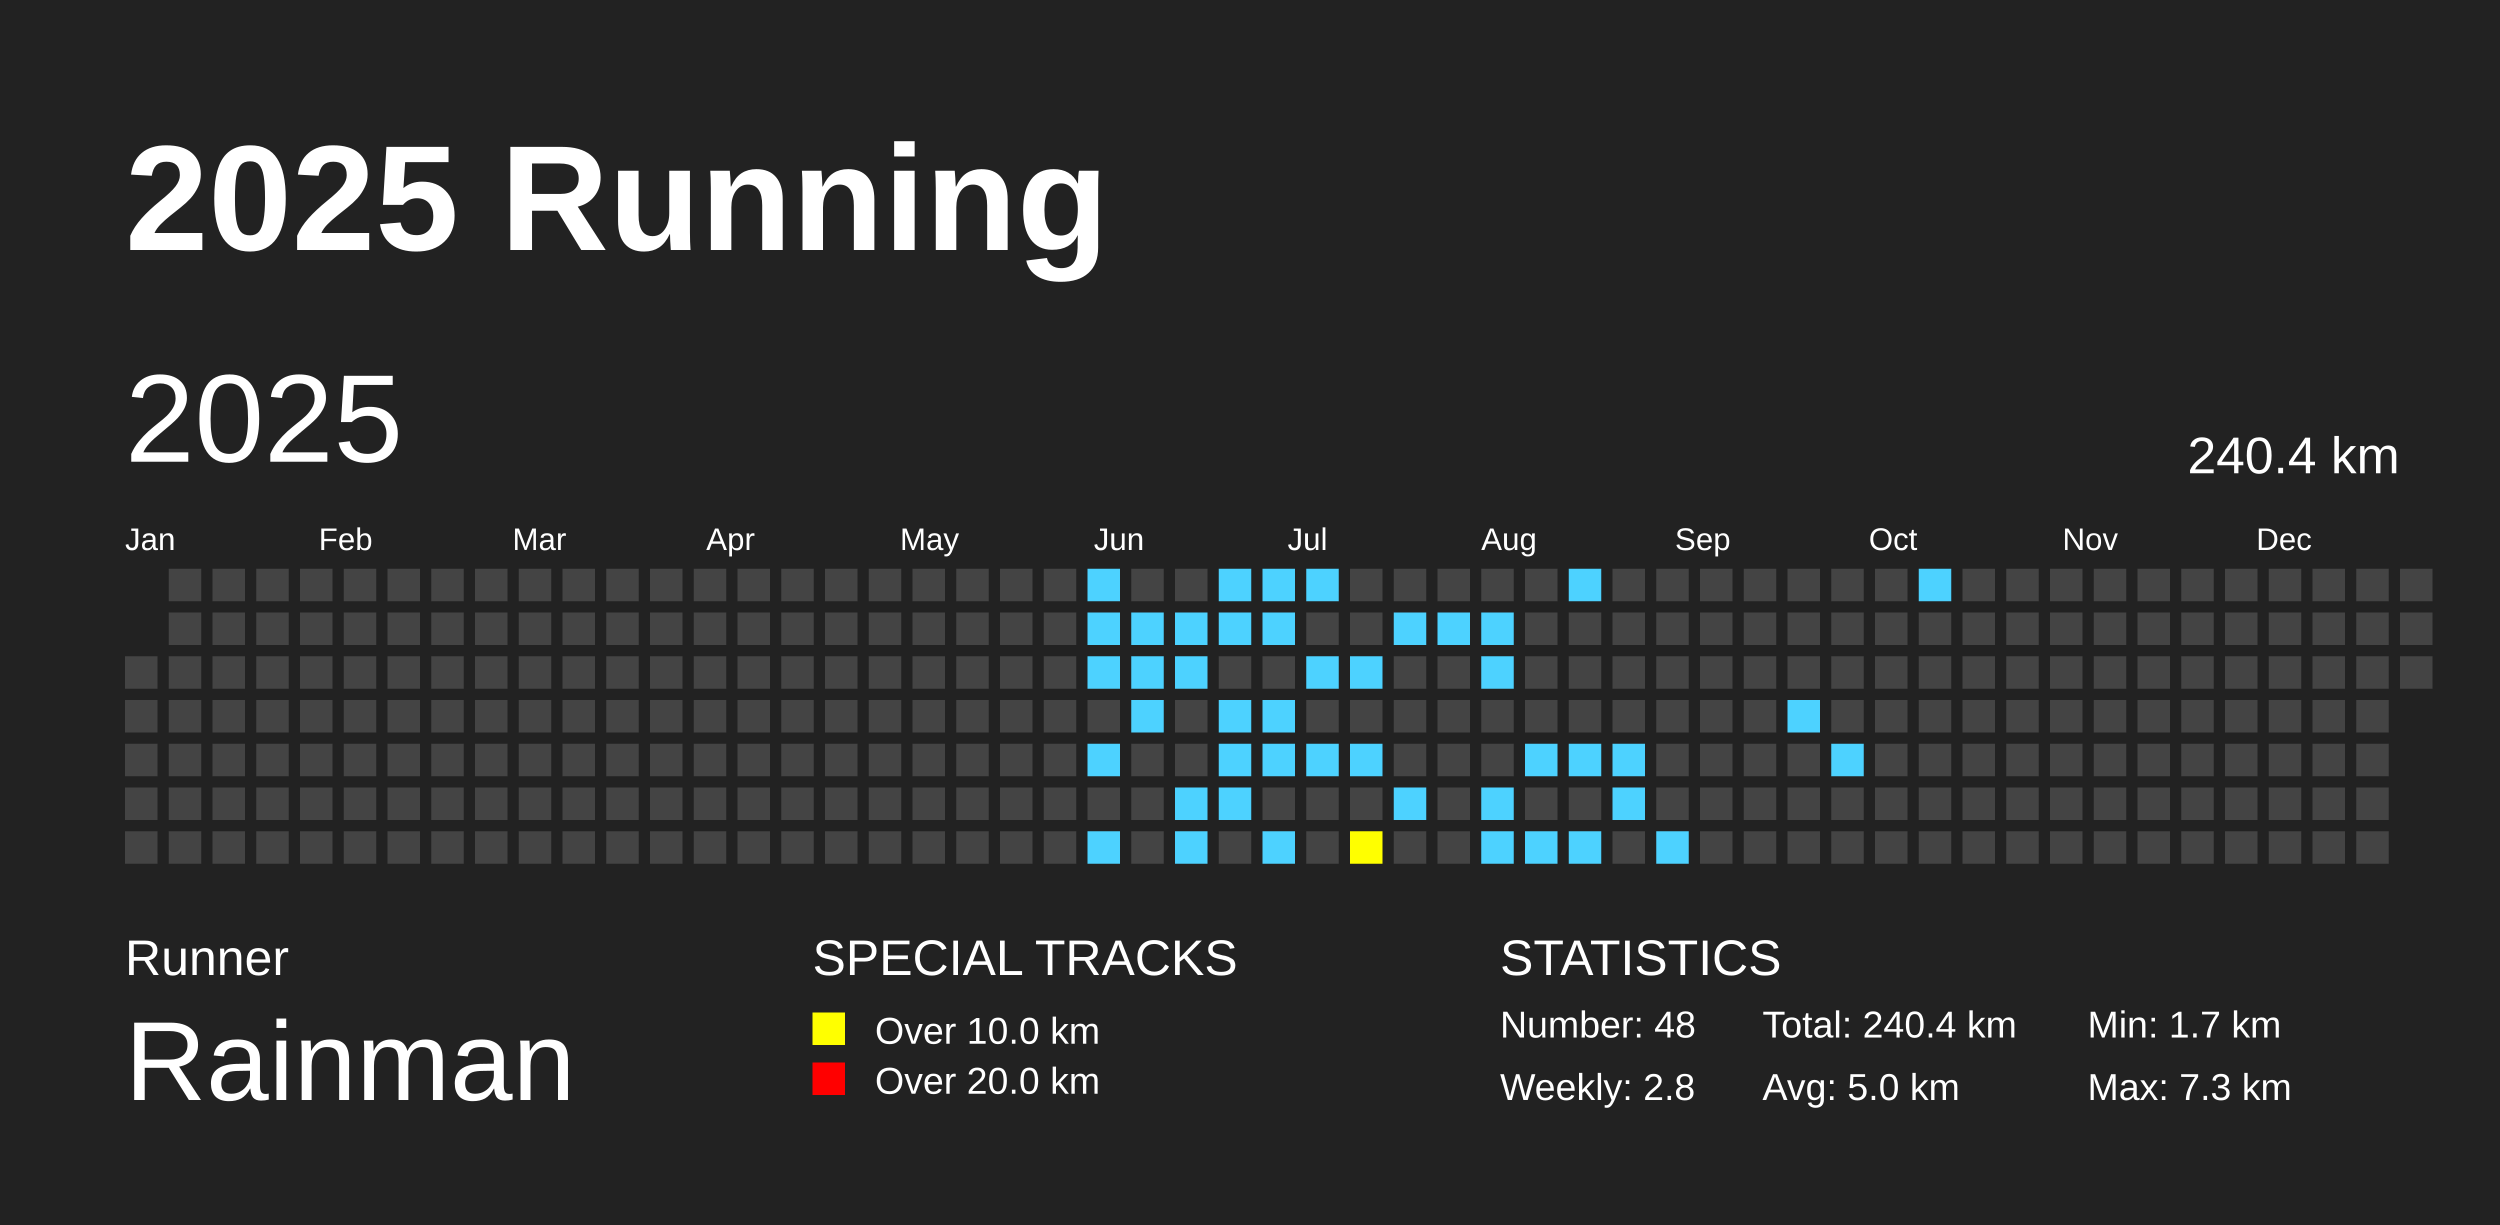
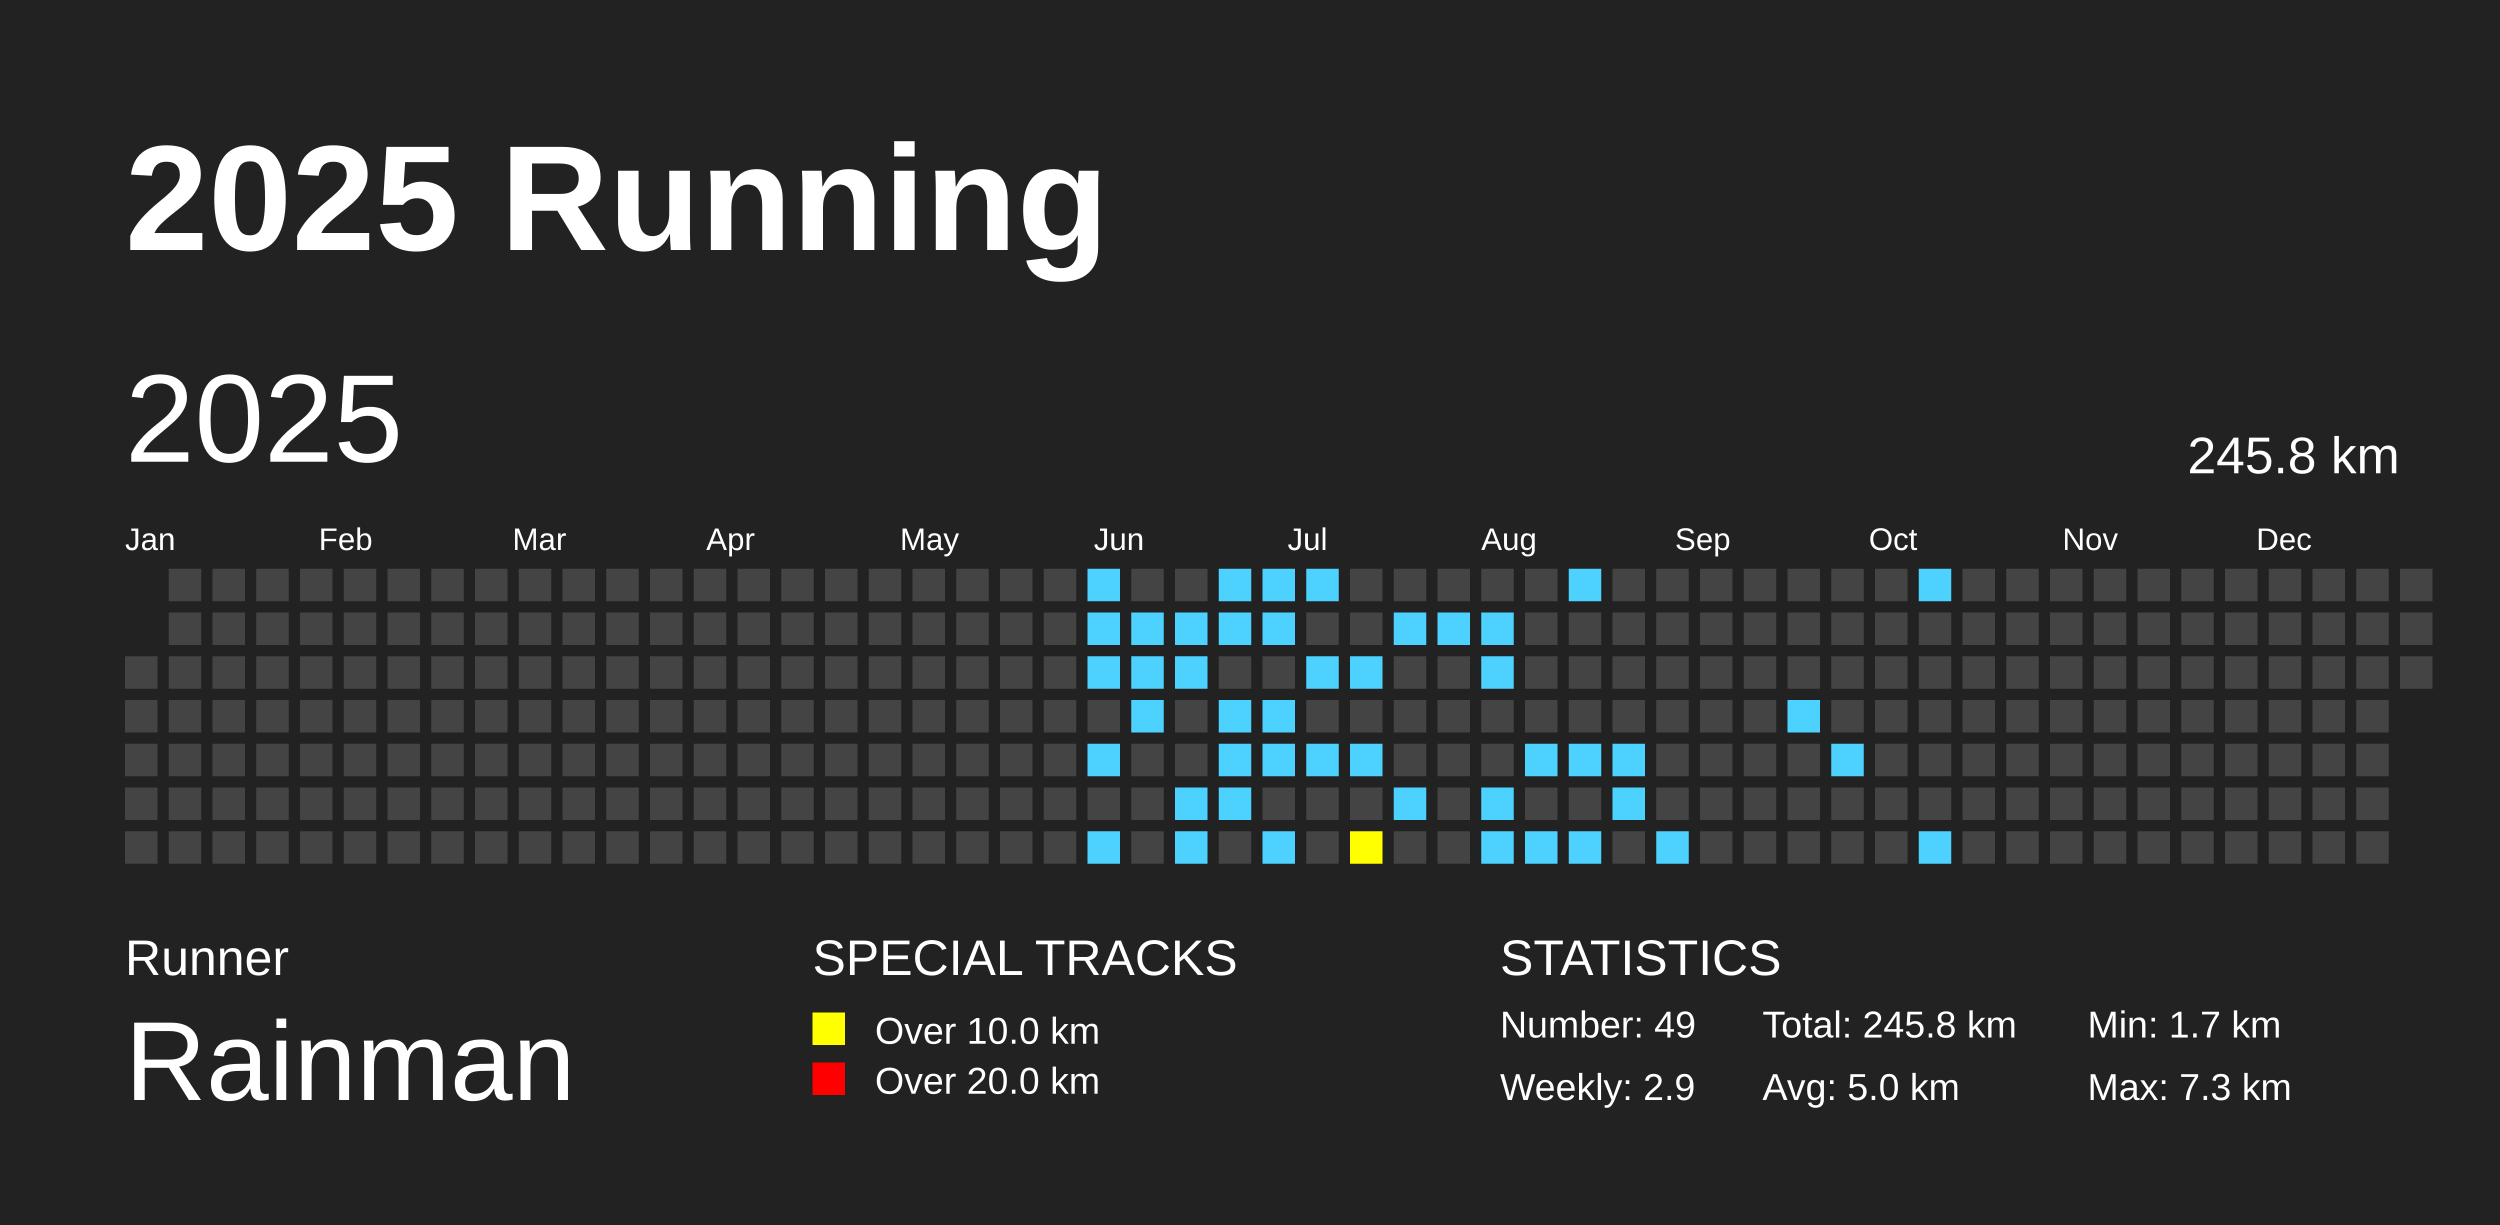
<svg xmlns="http://www.w3.org/2000/svg" baseProfile="full" height="98mm" version="1.1" viewBox="0,0,200,98" width="200mm">
  <defs />
  <rect fill="#222222" height="98" width="200" x="0" y="0" />
  <text fill="#FFFFFF" style="font-size:12px; font-family:Arial; font-weight:bold;" x="10" y="20">2025 Running</text>
  <text fill="#FFFFFF" style="font-size:4px; font-family:Arial" x="10" y="78">Runner</text>
  <text fill="#FFFFFF" style="font-size:9px; font-family:Arial" x="10" y="88">Rainman</text>
  <text fill="#FFFFFF" style="font-size:4px; font-family:Arial" x="65" y="78">SPECIAL TRACKS</text>
  <rect fill="yellow" height="2.6" width="2.6" x="65" y="81" />
  <text fill="#FFFFFF" style="font-size:3px; font-family:Arial" x="70" y="83.5">Over 10.0 km</text>
  <rect fill="red" height="2.6" width="2.6" x="65" y="85" />
  <text fill="#FFFFFF" style="font-size:3px; font-family:Arial" x="70" y="87.5">Over 20.0 km</text>
  <text fill="#FFFFFF" style="font-size:4px; font-family:Arial" x="120" y="78">STATISTICS</text>
-   <text fill="#FFFFFF" style="font-size:3px; font-family:Arial" x="120" y="83">Number: 48</text>
-   <text fill="#FFFFFF" style="font-size:3px; font-family:Arial" x="120" y="88">Weekly: 2.8</text>
-   <text fill="#FFFFFF" style="font-size:3px; font-family:Arial" x="141" y="83">Total: 240.4 km</text>
+   <text fill="#FFFFFF" style="font-size:3px; font-family:Arial" x="120" y="83">Number: 49</text>
+   <text fill="#FFFFFF" style="font-size:3px; font-family:Arial" x="120" y="88">Weekly: 2.9</text>
+   <text fill="#FFFFFF" style="font-size:3px; font-family:Arial" x="141" y="83">Total: 245.8 km</text>
  <text fill="#FFFFFF" style="font-size:3px; font-family:Arial" x="141" y="88">Avg: 5.0 km</text>
  <text fill="#FFFFFF" style="font-size:3px; font-family:Arial" x="167" y="83">Min: 1.7 km</text>
  <text fill="#FFFFFF" style="font-size:3px; font-family:Arial" x="167" y="88">Max: 7.3 km</text>
  <text dominant-baseline="hanging" fill="#FFFFFF" style="font-size:10.0px; font-family:Arial;" x="10" y="30">2025</text>
-   <text dominant-baseline="hanging" fill="#FFFFFF" style="font-size:4.125px; font-family:Arial;" x="175" y="35">240.4 km</text>
+   <text dominant-baseline="hanging" fill="#FFFFFF" style="font-size:4.125px; font-family:Arial;" x="175" y="35">245.8 km</text>
  <text fill="#FFFFFF" style="font-size:2.5px; font-family:Arial" x="10.0" y="44">Jan</text>
  <text fill="#FFFFFF" style="font-size:2.5px; font-family:Arial" x="25.5" y="44">Feb</text>
  <text fill="#FFFFFF" style="font-size:2.5px; font-family:Arial" x="41.0" y="44">Mar</text>
  <text fill="#FFFFFF" style="font-size:2.5px; font-family:Arial" x="56.5" y="44">Apr</text>
  <text fill="#FFFFFF" style="font-size:2.5px; font-family:Arial" x="72.0" y="44">May</text>
  <text fill="#FFFFFF" style="font-size:2.5px; font-family:Arial" x="87.5" y="44">Jun</text>
  <text fill="#FFFFFF" style="font-size:2.5px; font-family:Arial" x="103.0" y="44">Jul</text>
  <text fill="#FFFFFF" style="font-size:2.5px; font-family:Arial" x="118.5" y="44">Aug</text>
  <text fill="#FFFFFF" style="font-size:2.5px; font-family:Arial" x="134.0" y="44">Sep</text>
  <text fill="#FFFFFF" style="font-size:2.5px; font-family:Arial" x="149.5" y="44">Oct</text>
  <text fill="#FFFFFF" style="font-size:2.5px; font-family:Arial" x="165.0" y="44">Nov</text>
  <text fill="#FFFFFF" style="font-size:2.5px; font-family:Arial" x="180.5" y="44">Dec</text>
  <rect fill="#444444" height="2.6" width="2.6" x="10.0" y="52.5" />
  <rect fill="#444444" height="2.6" width="2.6" x="10.0" y="56.0" />
  <rect fill="#444444" height="2.6" width="2.6" x="10.0" y="59.5" />
  <rect fill="#444444" height="2.6" width="2.6" x="10.0" y="63.0" />
  <rect fill="#444444" height="2.6" width="2.6" x="10.0" y="66.5" />
  <rect fill="#444444" height="2.6" width="2.6" x="13.5" y="45.5" />
  <rect fill="#444444" height="2.6" width="2.6" x="13.5" y="49.0" />
  <rect fill="#444444" height="2.6" width="2.6" x="13.5" y="52.5" />
  <rect fill="#444444" height="2.6" width="2.6" x="13.5" y="56.0" />
  <rect fill="#444444" height="2.6" width="2.6" x="13.5" y="59.5" />
  <rect fill="#444444" height="2.6" width="2.6" x="13.5" y="63.0" />
  <rect fill="#444444" height="2.6" width="2.6" x="13.5" y="66.5" />
  <rect fill="#444444" height="2.6" width="2.6" x="17.0" y="45.5" />
  <rect fill="#444444" height="2.6" width="2.6" x="17.0" y="49.0" />
  <rect fill="#444444" height="2.6" width="2.6" x="17.0" y="52.5" />
  <rect fill="#444444" height="2.6" width="2.6" x="17.0" y="56.0" />
  <rect fill="#444444" height="2.6" width="2.6" x="17.0" y="59.5" />
  <rect fill="#444444" height="2.6" width="2.6" x="17.0" y="63.0" />
  <rect fill="#444444" height="2.6" width="2.6" x="17.0" y="66.5" />
  <rect fill="#444444" height="2.6" width="2.6" x="20.5" y="45.5" />
  <rect fill="#444444" height="2.6" width="2.6" x="20.5" y="49.0" />
  <rect fill="#444444" height="2.6" width="2.6" x="20.5" y="52.5" />
  <rect fill="#444444" height="2.6" width="2.6" x="20.5" y="56.0" />
  <rect fill="#444444" height="2.6" width="2.6" x="20.5" y="59.5" />
  <rect fill="#444444" height="2.6" width="2.6" x="20.5" y="63.0" />
  <rect fill="#444444" height="2.6" width="2.6" x="20.5" y="66.5" />
  <rect fill="#444444" height="2.6" width="2.6" x="24.0" y="45.5" />
  <rect fill="#444444" height="2.6" width="2.6" x="24.0" y="49.0" />
  <rect fill="#444444" height="2.6" width="2.6" x="24.0" y="52.5" />
  <rect fill="#444444" height="2.6" width="2.6" x="24.0" y="56.0" />
  <rect fill="#444444" height="2.6" width="2.6" x="24.0" y="59.5" />
  <rect fill="#444444" height="2.6" width="2.6" x="24.0" y="63.0" />
  <rect fill="#444444" height="2.6" width="2.6" x="24.0" y="66.5" />
  <rect fill="#444444" height="2.6" width="2.6" x="27.5" y="45.5" />
  <rect fill="#444444" height="2.6" width="2.6" x="27.5" y="49.0" />
  <rect fill="#444444" height="2.6" width="2.6" x="27.5" y="52.5" />
  <rect fill="#444444" height="2.6" width="2.6" x="27.5" y="56.0" />
  <rect fill="#444444" height="2.6" width="2.6" x="27.5" y="59.5" />
  <rect fill="#444444" height="2.6" width="2.6" x="27.5" y="63.0" />
  <rect fill="#444444" height="2.6" width="2.6" x="27.5" y="66.5" />
  <rect fill="#444444" height="2.6" width="2.6" x="31.0" y="45.5" />
  <rect fill="#444444" height="2.6" width="2.6" x="31.0" y="49.0" />
  <rect fill="#444444" height="2.6" width="2.6" x="31.0" y="52.5" />
  <rect fill="#444444" height="2.6" width="2.6" x="31.0" y="56.0" />
  <rect fill="#444444" height="2.6" width="2.6" x="31.0" y="59.5" />
  <rect fill="#444444" height="2.6" width="2.6" x="31.0" y="63.0" />
  <rect fill="#444444" height="2.6" width="2.6" x="31.0" y="66.5" />
  <rect fill="#444444" height="2.6" width="2.6" x="34.5" y="45.5" />
  <rect fill="#444444" height="2.6" width="2.6" x="34.5" y="49.0" />
  <rect fill="#444444" height="2.6" width="2.6" x="34.5" y="52.5" />
  <rect fill="#444444" height="2.6" width="2.6" x="34.5" y="56.0" />
  <rect fill="#444444" height="2.6" width="2.6" x="34.5" y="59.5" />
  <rect fill="#444444" height="2.6" width="2.6" x="34.5" y="63.0" />
  <rect fill="#444444" height="2.6" width="2.6" x="34.5" y="66.5" />
  <rect fill="#444444" height="2.6" width="2.6" x="38.0" y="45.5" />
  <rect fill="#444444" height="2.6" width="2.6" x="38.0" y="49.0" />
  <rect fill="#444444" height="2.6" width="2.6" x="38.0" y="52.5" />
  <rect fill="#444444" height="2.6" width="2.6" x="38.0" y="56.0" />
  <rect fill="#444444" height="2.6" width="2.6" x="38.0" y="59.5" />
  <rect fill="#444444" height="2.6" width="2.6" x="38.0" y="63.0" />
  <rect fill="#444444" height="2.6" width="2.6" x="38.0" y="66.5" />
  <rect fill="#444444" height="2.6" width="2.6" x="41.5" y="45.5" />
  <rect fill="#444444" height="2.6" width="2.6" x="41.5" y="49.0" />
  <rect fill="#444444" height="2.6" width="2.6" x="41.5" y="52.5" />
  <rect fill="#444444" height="2.6" width="2.6" x="41.5" y="56.0" />
  <rect fill="#444444" height="2.6" width="2.6" x="41.5" y="59.5" />
  <rect fill="#444444" height="2.6" width="2.6" x="41.5" y="63.0" />
  <rect fill="#444444" height="2.6" width="2.6" x="41.5" y="66.5" />
  <rect fill="#444444" height="2.6" width="2.6" x="45.0" y="45.5" />
  <rect fill="#444444" height="2.6" width="2.6" x="45.0" y="49.0" />
  <rect fill="#444444" height="2.6" width="2.6" x="45.0" y="52.5" />
  <rect fill="#444444" height="2.6" width="2.6" x="45.0" y="56.0" />
  <rect fill="#444444" height="2.6" width="2.6" x="45.0" y="59.5" />
  <rect fill="#444444" height="2.6" width="2.6" x="45.0" y="63.0" />
  <rect fill="#444444" height="2.6" width="2.6" x="45.0" y="66.5" />
  <rect fill="#444444" height="2.6" width="2.6" x="48.5" y="45.5" />
  <rect fill="#444444" height="2.6" width="2.6" x="48.5" y="49.0" />
  <rect fill="#444444" height="2.6" width="2.6" x="48.5" y="52.5" />
  <rect fill="#444444" height="2.6" width="2.6" x="48.5" y="56.0" />
  <rect fill="#444444" height="2.6" width="2.6" x="48.5" y="59.5" />
  <rect fill="#444444" height="2.6" width="2.6" x="48.5" y="63.0" />
  <rect fill="#444444" height="2.6" width="2.6" x="48.5" y="66.5" />
  <rect fill="#444444" height="2.6" width="2.6" x="52.0" y="45.5" />
  <rect fill="#444444" height="2.6" width="2.6" x="52.0" y="49.0" />
  <rect fill="#444444" height="2.6" width="2.6" x="52.0" y="52.5" />
  <rect fill="#444444" height="2.6" width="2.6" x="52.0" y="56.0" />
  <rect fill="#444444" height="2.6" width="2.6" x="52.0" y="59.5" />
  <rect fill="#444444" height="2.6" width="2.6" x="52.0" y="63.0" />
  <rect fill="#444444" height="2.6" width="2.6" x="52.0" y="66.5" />
  <rect fill="#444444" height="2.6" width="2.6" x="55.5" y="45.5" />
  <rect fill="#444444" height="2.6" width="2.6" x="55.5" y="49.0" />
  <rect fill="#444444" height="2.6" width="2.6" x="55.5" y="52.5" />
  <rect fill="#444444" height="2.6" width="2.6" x="55.5" y="56.0" />
  <rect fill="#444444" height="2.6" width="2.6" x="55.5" y="59.5" />
  <rect fill="#444444" height="2.6" width="2.6" x="55.5" y="63.0" />
  <rect fill="#444444" height="2.6" width="2.6" x="55.5" y="66.5" />
  <rect fill="#444444" height="2.6" width="2.6" x="59.0" y="45.5" />
  <rect fill="#444444" height="2.6" width="2.6" x="59.0" y="49.0" />
  <rect fill="#444444" height="2.6" width="2.6" x="59.0" y="52.5" />
  <rect fill="#444444" height="2.6" width="2.6" x="59.0" y="56.0" />
  <rect fill="#444444" height="2.6" width="2.6" x="59.0" y="59.5" />
  <rect fill="#444444" height="2.6" width="2.6" x="59.0" y="63.0" />
  <rect fill="#444444" height="2.6" width="2.6" x="59.0" y="66.5" />
  <rect fill="#444444" height="2.6" width="2.6" x="62.5" y="45.5" />
  <rect fill="#444444" height="2.6" width="2.6" x="62.5" y="49.0" />
  <rect fill="#444444" height="2.6" width="2.6" x="62.5" y="52.5" />
  <rect fill="#444444" height="2.6" width="2.6" x="62.5" y="56.0" />
  <rect fill="#444444" height="2.6" width="2.6" x="62.5" y="59.5" />
  <rect fill="#444444" height="2.6" width="2.6" x="62.5" y="63.0" />
  <rect fill="#444444" height="2.6" width="2.6" x="62.5" y="66.5" />
  <rect fill="#444444" height="2.6" width="2.6" x="66.0" y="45.5" />
  <rect fill="#444444" height="2.6" width="2.6" x="66.0" y="49.0" />
  <rect fill="#444444" height="2.6" width="2.6" x="66.0" y="52.5" />
  <rect fill="#444444" height="2.6" width="2.6" x="66.0" y="56.0" />
  <rect fill="#444444" height="2.6" width="2.6" x="66.0" y="59.5" />
  <rect fill="#444444" height="2.6" width="2.6" x="66.0" y="63.0" />
  <rect fill="#444444" height="2.6" width="2.6" x="66.0" y="66.5" />
  <rect fill="#444444" height="2.6" width="2.6" x="69.5" y="45.5" />
  <rect fill="#444444" height="2.6" width="2.6" x="69.5" y="49.0" />
  <rect fill="#444444" height="2.6" width="2.6" x="69.5" y="52.5" />
  <rect fill="#444444" height="2.6" width="2.6" x="69.5" y="56.0" />
  <rect fill="#444444" height="2.6" width="2.6" x="69.5" y="59.5" />
  <rect fill="#444444" height="2.6" width="2.6" x="69.5" y="63.0" />
  <rect fill="#444444" height="2.6" width="2.6" x="69.5" y="66.5" />
  <rect fill="#444444" height="2.6" width="2.6" x="73.0" y="45.5" />
  <rect fill="#444444" height="2.6" width="2.6" x="73.0" y="49.0" />
  <rect fill="#444444" height="2.6" width="2.6" x="73.0" y="52.5" />
  <rect fill="#444444" height="2.6" width="2.6" x="73.0" y="56.0" />
  <rect fill="#444444" height="2.6" width="2.6" x="73.0" y="59.5" />
  <rect fill="#444444" height="2.6" width="2.6" x="73.0" y="63.0" />
  <rect fill="#444444" height="2.6" width="2.6" x="73.0" y="66.5" />
  <rect fill="#444444" height="2.6" width="2.6" x="76.5" y="45.5" />
  <rect fill="#444444" height="2.6" width="2.6" x="76.5" y="49.0" />
  <rect fill="#444444" height="2.6" width="2.6" x="76.5" y="52.5" />
  <rect fill="#444444" height="2.6" width="2.6" x="76.5" y="56.0" />
  <rect fill="#444444" height="2.6" width="2.6" x="76.5" y="59.5" />
  <rect fill="#444444" height="2.6" width="2.6" x="76.5" y="63.0" />
  <rect fill="#444444" height="2.6" width="2.6" x="76.5" y="66.5" />
  <rect fill="#444444" height="2.6" width="2.6" x="80.0" y="45.5" />
  <rect fill="#444444" height="2.6" width="2.6" x="80.0" y="49.0" />
  <rect fill="#444444" height="2.6" width="2.6" x="80.0" y="52.5" />
  <rect fill="#444444" height="2.6" width="2.6" x="80.0" y="56.0" />
  <rect fill="#444444" height="2.6" width="2.6" x="80.0" y="59.5" />
  <rect fill="#444444" height="2.6" width="2.6" x="80.0" y="63.0" />
  <rect fill="#444444" height="2.6" width="2.6" x="80.0" y="66.5" />
  <rect fill="#444444" height="2.6" width="2.6" x="83.5" y="45.5" />
  <rect fill="#444444" height="2.6" width="2.6" x="83.5" y="49.0" />
  <rect fill="#444444" height="2.6" width="2.6" x="83.5" y="52.5" />
  <rect fill="#444444" height="2.6" width="2.6" x="83.5" y="56.0" />
  <rect fill="#444444" height="2.6" width="2.6" x="83.5" y="59.5" />
  <rect fill="#444444" height="2.6" width="2.6" x="83.5" y="63.0" />
  <rect fill="#444444" height="2.6" width="2.6" x="83.5" y="66.5" />
  <rect fill="#4DD2FF" height="2.6" width="2.6" x="87.0" y="45.5" />
  <rect fill="#4DD2FF" height="2.6" width="2.6" x="87.0" y="49.0" />
  <rect fill="#4DD2FF" height="2.6" width="2.6" x="87.0" y="52.5" />
  <rect fill="#444444" height="2.6" width="2.6" x="87.0" y="56.0" />
  <rect fill="#4DD2FF" height="2.6" width="2.6" x="87.0" y="59.5" />
  <rect fill="#444444" height="2.6" width="2.6" x="87.0" y="63.0" />
  <rect fill="#4DD2FF" height="2.6" width="2.6" x="87.0" y="66.5" />
  <rect fill="#444444" height="2.6" width="2.6" x="90.5" y="45.5" />
  <rect fill="#4DD2FF" height="2.6" width="2.6" x="90.5" y="49.0" />
  <rect fill="#4DD2FF" height="2.6" width="2.6" x="90.5" y="52.5" />
  <rect fill="#4DD2FF" height="2.6" width="2.6" x="90.5" y="56.0" />
  <rect fill="#444444" height="2.6" width="2.6" x="90.5" y="59.5" />
  <rect fill="#444444" height="2.6" width="2.6" x="90.5" y="63.0" />
  <rect fill="#444444" height="2.6" width="2.6" x="90.5" y="66.5" />
  <rect fill="#444444" height="2.6" width="2.6" x="94.0" y="45.5" />
  <rect fill="#4DD2FF" height="2.6" width="2.6" x="94.0" y="49.0" />
  <rect fill="#4DD2FF" height="2.6" width="2.6" x="94.0" y="52.5" />
  <rect fill="#444444" height="2.6" width="2.6" x="94.0" y="56.0" />
  <rect fill="#444444" height="2.6" width="2.6" x="94.0" y="59.5" />
  <rect fill="#4DD2FF" height="2.6" width="2.6" x="94.0" y="63.0" />
  <rect fill="#4DD2FF" height="2.6" width="2.6" x="94.0" y="66.5" />
  <rect fill="#4DD2FF" height="2.6" width="2.6" x="97.5" y="45.5" />
  <rect fill="#4DD2FF" height="2.6" width="2.6" x="97.5" y="49.0" />
  <rect fill="#444444" height="2.6" width="2.6" x="97.5" y="52.5" />
  <rect fill="#4DD2FF" height="2.6" width="2.6" x="97.5" y="56.0" />
  <rect fill="#4DD2FF" height="2.6" width="2.6" x="97.5" y="59.5" />
  <rect fill="#4DD2FF" height="2.6" width="2.6" x="97.5" y="63.0" />
  <rect fill="#444444" height="2.6" width="2.6" x="97.5" y="66.5" />
  <rect fill="#4DD2FF" height="2.6" width="2.6" x="101.0" y="45.5" />
  <rect fill="#4DD2FF" height="2.6" width="2.6" x="101.0" y="49.0" />
  <rect fill="#444444" height="2.6" width="2.6" x="101.0" y="52.5" />
  <rect fill="#4DD2FF" height="2.6" width="2.6" x="101.0" y="56.0" />
  <rect fill="#4DD2FF" height="2.6" width="2.6" x="101.0" y="59.5" />
  <rect fill="#444444" height="2.6" width="2.6" x="101.0" y="63.0" />
  <rect fill="#4DD2FF" height="2.6" width="2.6" x="101.0" y="66.5" />
  <rect fill="#4DD2FF" height="2.6" width="2.6" x="104.5" y="45.5" />
  <rect fill="#444444" height="2.6" width="2.6" x="104.5" y="49.0" />
  <rect fill="#4DD2FF" height="2.6" width="2.6" x="104.5" y="52.5" />
  <rect fill="#444444" height="2.6" width="2.6" x="104.5" y="56.0" />
  <rect fill="#4DD2FF" height="2.6" width="2.6" x="104.5" y="59.5" />
  <rect fill="#444444" height="2.6" width="2.6" x="104.5" y="63.0" />
  <rect fill="#444444" height="2.6" width="2.6" x="104.5" y="66.5" />
  <rect fill="#444444" height="2.6" width="2.6" x="108.0" y="45.5" />
  <rect fill="#444444" height="2.6" width="2.6" x="108.0" y="49.0" />
  <rect fill="#4DD2FF" height="2.6" width="2.6" x="108.0" y="52.5" />
  <rect fill="#444444" height="2.6" width="2.6" x="108.0" y="56.0" />
  <rect fill="#4DD2FF" height="2.6" width="2.6" x="108.0" y="59.5" />
  <rect fill="#444444" height="2.6" width="2.6" x="108.0" y="63.0" />
  <rect fill="yellow" height="2.6" width="2.6" x="108.0" y="66.5" />
  <rect fill="#444444" height="2.6" width="2.6" x="111.5" y="45.5" />
  <rect fill="#4DD2FF" height="2.6" width="2.6" x="111.5" y="49.0" />
  <rect fill="#444444" height="2.6" width="2.6" x="111.5" y="52.5" />
  <rect fill="#444444" height="2.6" width="2.6" x="111.5" y="56.0" />
  <rect fill="#444444" height="2.6" width="2.6" x="111.5" y="59.5" />
  <rect fill="#4DD2FF" height="2.6" width="2.6" x="111.5" y="63.0" />
  <rect fill="#444444" height="2.6" width="2.6" x="111.5" y="66.5" />
  <rect fill="#444444" height="2.6" width="2.6" x="115.0" y="45.5" />
  <rect fill="#4DD2FF" height="2.6" width="2.6" x="115.0" y="49.0" />
  <rect fill="#444444" height="2.6" width="2.6" x="115.0" y="52.5" />
  <rect fill="#444444" height="2.6" width="2.6" x="115.0" y="56.0" />
  <rect fill="#444444" height="2.6" width="2.6" x="115.0" y="59.5" />
  <rect fill="#444444" height="2.6" width="2.6" x="115.0" y="63.0" />
  <rect fill="#444444" height="2.6" width="2.6" x="115.0" y="66.5" />
  <rect fill="#444444" height="2.6" width="2.6" x="118.5" y="45.5" />
  <rect fill="#4DD2FF" height="2.6" width="2.6" x="118.5" y="49.0" />
  <rect fill="#4DD2FF" height="2.6" width="2.6" x="118.5" y="52.5" />
  <rect fill="#444444" height="2.6" width="2.6" x="118.5" y="56.0" />
  <rect fill="#444444" height="2.6" width="2.6" x="118.5" y="59.5" />
  <rect fill="#4DD2FF" height="2.6" width="2.6" x="118.5" y="63.0" />
  <rect fill="#4DD2FF" height="2.6" width="2.6" x="118.5" y="66.5" />
  <rect fill="#444444" height="2.6" width="2.6" x="122.0" y="45.5" />
  <rect fill="#444444" height="2.6" width="2.6" x="122.0" y="49.0" />
  <rect fill="#444444" height="2.6" width="2.6" x="122.0" y="52.5" />
  <rect fill="#444444" height="2.6" width="2.6" x="122.0" y="56.0" />
  <rect fill="#4DD2FF" height="2.6" width="2.6" x="122.0" y="59.5" />
  <rect fill="#444444" height="2.6" width="2.6" x="122.0" y="63.0" />
  <rect fill="#4DD2FF" height="2.6" width="2.6" x="122.0" y="66.5" />
  <rect fill="#4DD2FF" height="2.6" width="2.6" x="125.5" y="45.5" />
  <rect fill="#444444" height="2.6" width="2.6" x="125.5" y="49.0" />
  <rect fill="#444444" height="2.6" width="2.6" x="125.5" y="52.5" />
  <rect fill="#444444" height="2.6" width="2.6" x="125.5" y="56.0" />
  <rect fill="#4DD2FF" height="2.6" width="2.6" x="125.5" y="59.5" />
  <rect fill="#444444" height="2.6" width="2.6" x="125.5" y="63.0" />
  <rect fill="#4DD2FF" height="2.6" width="2.6" x="125.5" y="66.5" />
  <rect fill="#444444" height="2.6" width="2.6" x="129.0" y="45.5" />
  <rect fill="#444444" height="2.6" width="2.6" x="129.0" y="49.0" />
  <rect fill="#444444" height="2.6" width="2.6" x="129.0" y="52.5" />
  <rect fill="#444444" height="2.6" width="2.6" x="129.0" y="56.0" />
  <rect fill="#4DD2FF" height="2.6" width="2.6" x="129.0" y="59.5" />
  <rect fill="#4DD2FF" height="2.6" width="2.6" x="129.0" y="63.0" />
  <rect fill="#444444" height="2.6" width="2.6" x="129.0" y="66.5" />
  <rect fill="#444444" height="2.6" width="2.6" x="132.5" y="45.5" />
  <rect fill="#444444" height="2.6" width="2.6" x="132.5" y="49.0" />
  <rect fill="#444444" height="2.6" width="2.6" x="132.5" y="52.5" />
  <rect fill="#444444" height="2.6" width="2.6" x="132.5" y="56.0" />
  <rect fill="#444444" height="2.6" width="2.6" x="132.5" y="59.5" />
  <rect fill="#444444" height="2.6" width="2.6" x="132.5" y="63.0" />
  <rect fill="#4DD2FF" height="2.6" width="2.6" x="132.5" y="66.5" />
  <rect fill="#444444" height="2.6" width="2.6" x="136.0" y="45.5" />
  <rect fill="#444444" height="2.6" width="2.6" x="136.0" y="49.0" />
  <rect fill="#444444" height="2.6" width="2.6" x="136.0" y="52.5" />
  <rect fill="#444444" height="2.6" width="2.6" x="136.0" y="56.0" />
  <rect fill="#444444" height="2.6" width="2.6" x="136.0" y="59.5" />
  <rect fill="#444444" height="2.6" width="2.6" x="136.0" y="63.0" />
  <rect fill="#444444" height="2.6" width="2.6" x="136.0" y="66.5" />
  <rect fill="#444444" height="2.6" width="2.6" x="139.5" y="45.5" />
  <rect fill="#444444" height="2.6" width="2.6" x="139.5" y="49.0" />
  <rect fill="#444444" height="2.6" width="2.6" x="139.5" y="52.5" />
  <rect fill="#444444" height="2.6" width="2.6" x="139.5" y="56.0" />
  <rect fill="#444444" height="2.6" width="2.6" x="139.5" y="59.5" />
  <rect fill="#444444" height="2.6" width="2.6" x="139.5" y="63.0" />
  <rect fill="#444444" height="2.6" width="2.6" x="139.5" y="66.5" />
  <rect fill="#444444" height="2.6" width="2.6" x="143.0" y="45.5" />
  <rect fill="#444444" height="2.6" width="2.6" x="143.0" y="49.0" />
  <rect fill="#444444" height="2.6" width="2.6" x="143.0" y="52.5" />
  <rect fill="#4DD2FF" height="2.6" width="2.6" x="143.0" y="56.0" />
  <rect fill="#444444" height="2.6" width="2.6" x="143.0" y="59.5" />
  <rect fill="#444444" height="2.6" width="2.6" x="143.0" y="63.0" />
  <rect fill="#444444" height="2.6" width="2.6" x="143.0" y="66.5" />
  <rect fill="#444444" height="2.6" width="2.6" x="146.5" y="45.5" />
  <rect fill="#444444" height="2.6" width="2.6" x="146.5" y="49.0" />
  <rect fill="#444444" height="2.6" width="2.6" x="146.5" y="52.5" />
  <rect fill="#444444" height="2.6" width="2.6" x="146.5" y="56.0" />
  <rect fill="#4DD2FF" height="2.6" width="2.6" x="146.5" y="59.5" />
  <rect fill="#444444" height="2.6" width="2.6" x="146.5" y="63.0" />
  <rect fill="#444444" height="2.6" width="2.6" x="146.5" y="66.5" />
  <rect fill="#444444" height="2.6" width="2.6" x="150.0" y="45.5" />
  <rect fill="#444444" height="2.6" width="2.6" x="150.0" y="49.0" />
  <rect fill="#444444" height="2.6" width="2.6" x="150.0" y="52.5" />
  <rect fill="#444444" height="2.6" width="2.6" x="150.0" y="56.0" />
  <rect fill="#444444" height="2.6" width="2.6" x="150.0" y="59.5" />
  <rect fill="#444444" height="2.6" width="2.6" x="150.0" y="63.0" />
  <rect fill="#444444" height="2.6" width="2.6" x="150.0" y="66.5" />
  <rect fill="#4DD2FF" height="2.6" width="2.6" x="153.5" y="45.5" />
  <rect fill="#444444" height="2.6" width="2.6" x="153.5" y="49.0" />
  <rect fill="#444444" height="2.6" width="2.6" x="153.5" y="52.5" />
  <rect fill="#444444" height="2.6" width="2.6" x="153.5" y="56.0" />
  <rect fill="#444444" height="2.6" width="2.6" x="153.5" y="59.5" />
  <rect fill="#444444" height="2.6" width="2.6" x="153.5" y="63.0" />
-   <rect fill="#444444" height="2.6" width="2.6" x="153.5" y="66.5" />
+   <rect fill="#4DD2FF" height="2.6" width="2.6" x="153.5" y="66.5" />
  <rect fill="#444444" height="2.6" width="2.6" x="157.0" y="45.5" />
  <rect fill="#444444" height="2.6" width="2.6" x="157.0" y="49.0" />
  <rect fill="#444444" height="2.6" width="2.6" x="157.0" y="52.5" />
  <rect fill="#444444" height="2.6" width="2.6" x="157.0" y="56.0" />
  <rect fill="#444444" height="2.6" width="2.6" x="157.0" y="59.5" />
  <rect fill="#444444" height="2.6" width="2.6" x="157.0" y="63.0" />
  <rect fill="#444444" height="2.6" width="2.6" x="157.0" y="66.5" />
  <rect fill="#444444" height="2.6" width="2.6" x="160.5" y="45.5" />
  <rect fill="#444444" height="2.6" width="2.6" x="160.5" y="49.0" />
  <rect fill="#444444" height="2.6" width="2.6" x="160.5" y="52.5" />
  <rect fill="#444444" height="2.6" width="2.6" x="160.5" y="56.0" />
  <rect fill="#444444" height="2.6" width="2.6" x="160.5" y="59.5" />
  <rect fill="#444444" height="2.6" width="2.6" x="160.5" y="63.0" />
  <rect fill="#444444" height="2.6" width="2.6" x="160.5" y="66.5" />
  <rect fill="#444444" height="2.6" width="2.6" x="164.0" y="45.5" />
  <rect fill="#444444" height="2.6" width="2.6" x="164.0" y="49.0" />
  <rect fill="#444444" height="2.6" width="2.6" x="164.0" y="52.5" />
  <rect fill="#444444" height="2.6" width="2.6" x="164.0" y="56.0" />
  <rect fill="#444444" height="2.6" width="2.6" x="164.0" y="59.5" />
  <rect fill="#444444" height="2.6" width="2.6" x="164.0" y="63.0" />
  <rect fill="#444444" height="2.6" width="2.6" x="164.0" y="66.5" />
  <rect fill="#444444" height="2.6" width="2.6" x="167.5" y="45.5" />
  <rect fill="#444444" height="2.6" width="2.6" x="167.5" y="49.0" />
  <rect fill="#444444" height="2.6" width="2.6" x="167.5" y="52.5" />
  <rect fill="#444444" height="2.6" width="2.6" x="167.5" y="56.0" />
  <rect fill="#444444" height="2.6" width="2.6" x="167.5" y="59.5" />
  <rect fill="#444444" height="2.6" width="2.6" x="167.5" y="63.0" />
  <rect fill="#444444" height="2.6" width="2.6" x="167.5" y="66.5" />
  <rect fill="#444444" height="2.6" width="2.6" x="171.0" y="45.5" />
  <rect fill="#444444" height="2.6" width="2.6" x="171.0" y="49.0" />
  <rect fill="#444444" height="2.6" width="2.6" x="171.0" y="52.5" />
  <rect fill="#444444" height="2.6" width="2.6" x="171.0" y="56.0" />
  <rect fill="#444444" height="2.6" width="2.6" x="171.0" y="59.5" />
  <rect fill="#444444" height="2.6" width="2.6" x="171.0" y="63.0" />
  <rect fill="#444444" height="2.6" width="2.6" x="171.0" y="66.5" />
  <rect fill="#444444" height="2.6" width="2.6" x="174.5" y="45.5" />
  <rect fill="#444444" height="2.6" width="2.6" x="174.5" y="49.0" />
  <rect fill="#444444" height="2.6" width="2.6" x="174.5" y="52.5" />
  <rect fill="#444444" height="2.6" width="2.6" x="174.5" y="56.0" />
  <rect fill="#444444" height="2.6" width="2.6" x="174.5" y="59.5" />
  <rect fill="#444444" height="2.6" width="2.6" x="174.5" y="63.0" />
  <rect fill="#444444" height="2.6" width="2.6" x="174.5" y="66.5" />
  <rect fill="#444444" height="2.6" width="2.6" x="178.0" y="45.5" />
  <rect fill="#444444" height="2.6" width="2.6" x="178.0" y="49.0" />
  <rect fill="#444444" height="2.6" width="2.6" x="178.0" y="52.5" />
  <rect fill="#444444" height="2.6" width="2.6" x="178.0" y="56.0" />
  <rect fill="#444444" height="2.6" width="2.6" x="178.0" y="59.5" />
  <rect fill="#444444" height="2.6" width="2.6" x="178.0" y="63.0" />
  <rect fill="#444444" height="2.6" width="2.6" x="178.0" y="66.5" />
  <rect fill="#444444" height="2.6" width="2.6" x="181.5" y="45.5" />
  <rect fill="#444444" height="2.6" width="2.6" x="181.5" y="49.0" />
  <rect fill="#444444" height="2.6" width="2.6" x="181.5" y="52.5" />
  <rect fill="#444444" height="2.6" width="2.6" x="181.5" y="56.0" />
  <rect fill="#444444" height="2.6" width="2.6" x="181.5" y="59.5" />
  <rect fill="#444444" height="2.6" width="2.6" x="181.5" y="63.0" />
  <rect fill="#444444" height="2.6" width="2.6" x="181.5" y="66.5" />
  <rect fill="#444444" height="2.6" width="2.6" x="185.0" y="45.5" />
  <rect fill="#444444" height="2.6" width="2.6" x="185.0" y="49.0" />
  <rect fill="#444444" height="2.6" width="2.6" x="185.0" y="52.5" />
  <rect fill="#444444" height="2.6" width="2.6" x="185.0" y="56.0" />
  <rect fill="#444444" height="2.6" width="2.6" x="185.0" y="59.5" />
  <rect fill="#444444" height="2.6" width="2.6" x="185.0" y="63.0" />
  <rect fill="#444444" height="2.6" width="2.6" x="185.0" y="66.5" />
  <rect fill="#444444" height="2.6" width="2.6" x="188.5" y="45.5" />
  <rect fill="#444444" height="2.6" width="2.6" x="188.5" y="49.0" />
  <rect fill="#444444" height="2.6" width="2.6" x="188.5" y="52.5" />
  <rect fill="#444444" height="2.6" width="2.6" x="188.5" y="56.0" />
  <rect fill="#444444" height="2.6" width="2.6" x="188.5" y="59.5" />
  <rect fill="#444444" height="2.6" width="2.6" x="188.5" y="63.0" />
  <rect fill="#444444" height="2.6" width="2.6" x="188.5" y="66.5" />
  <rect fill="#444444" height="2.6" width="2.6" x="192.0" y="45.5" />
  <rect fill="#444444" height="2.6" width="2.6" x="192.0" y="49.0" />
  <rect fill="#444444" height="2.6" width="2.6" x="192.0" y="52.5" />
</svg>
